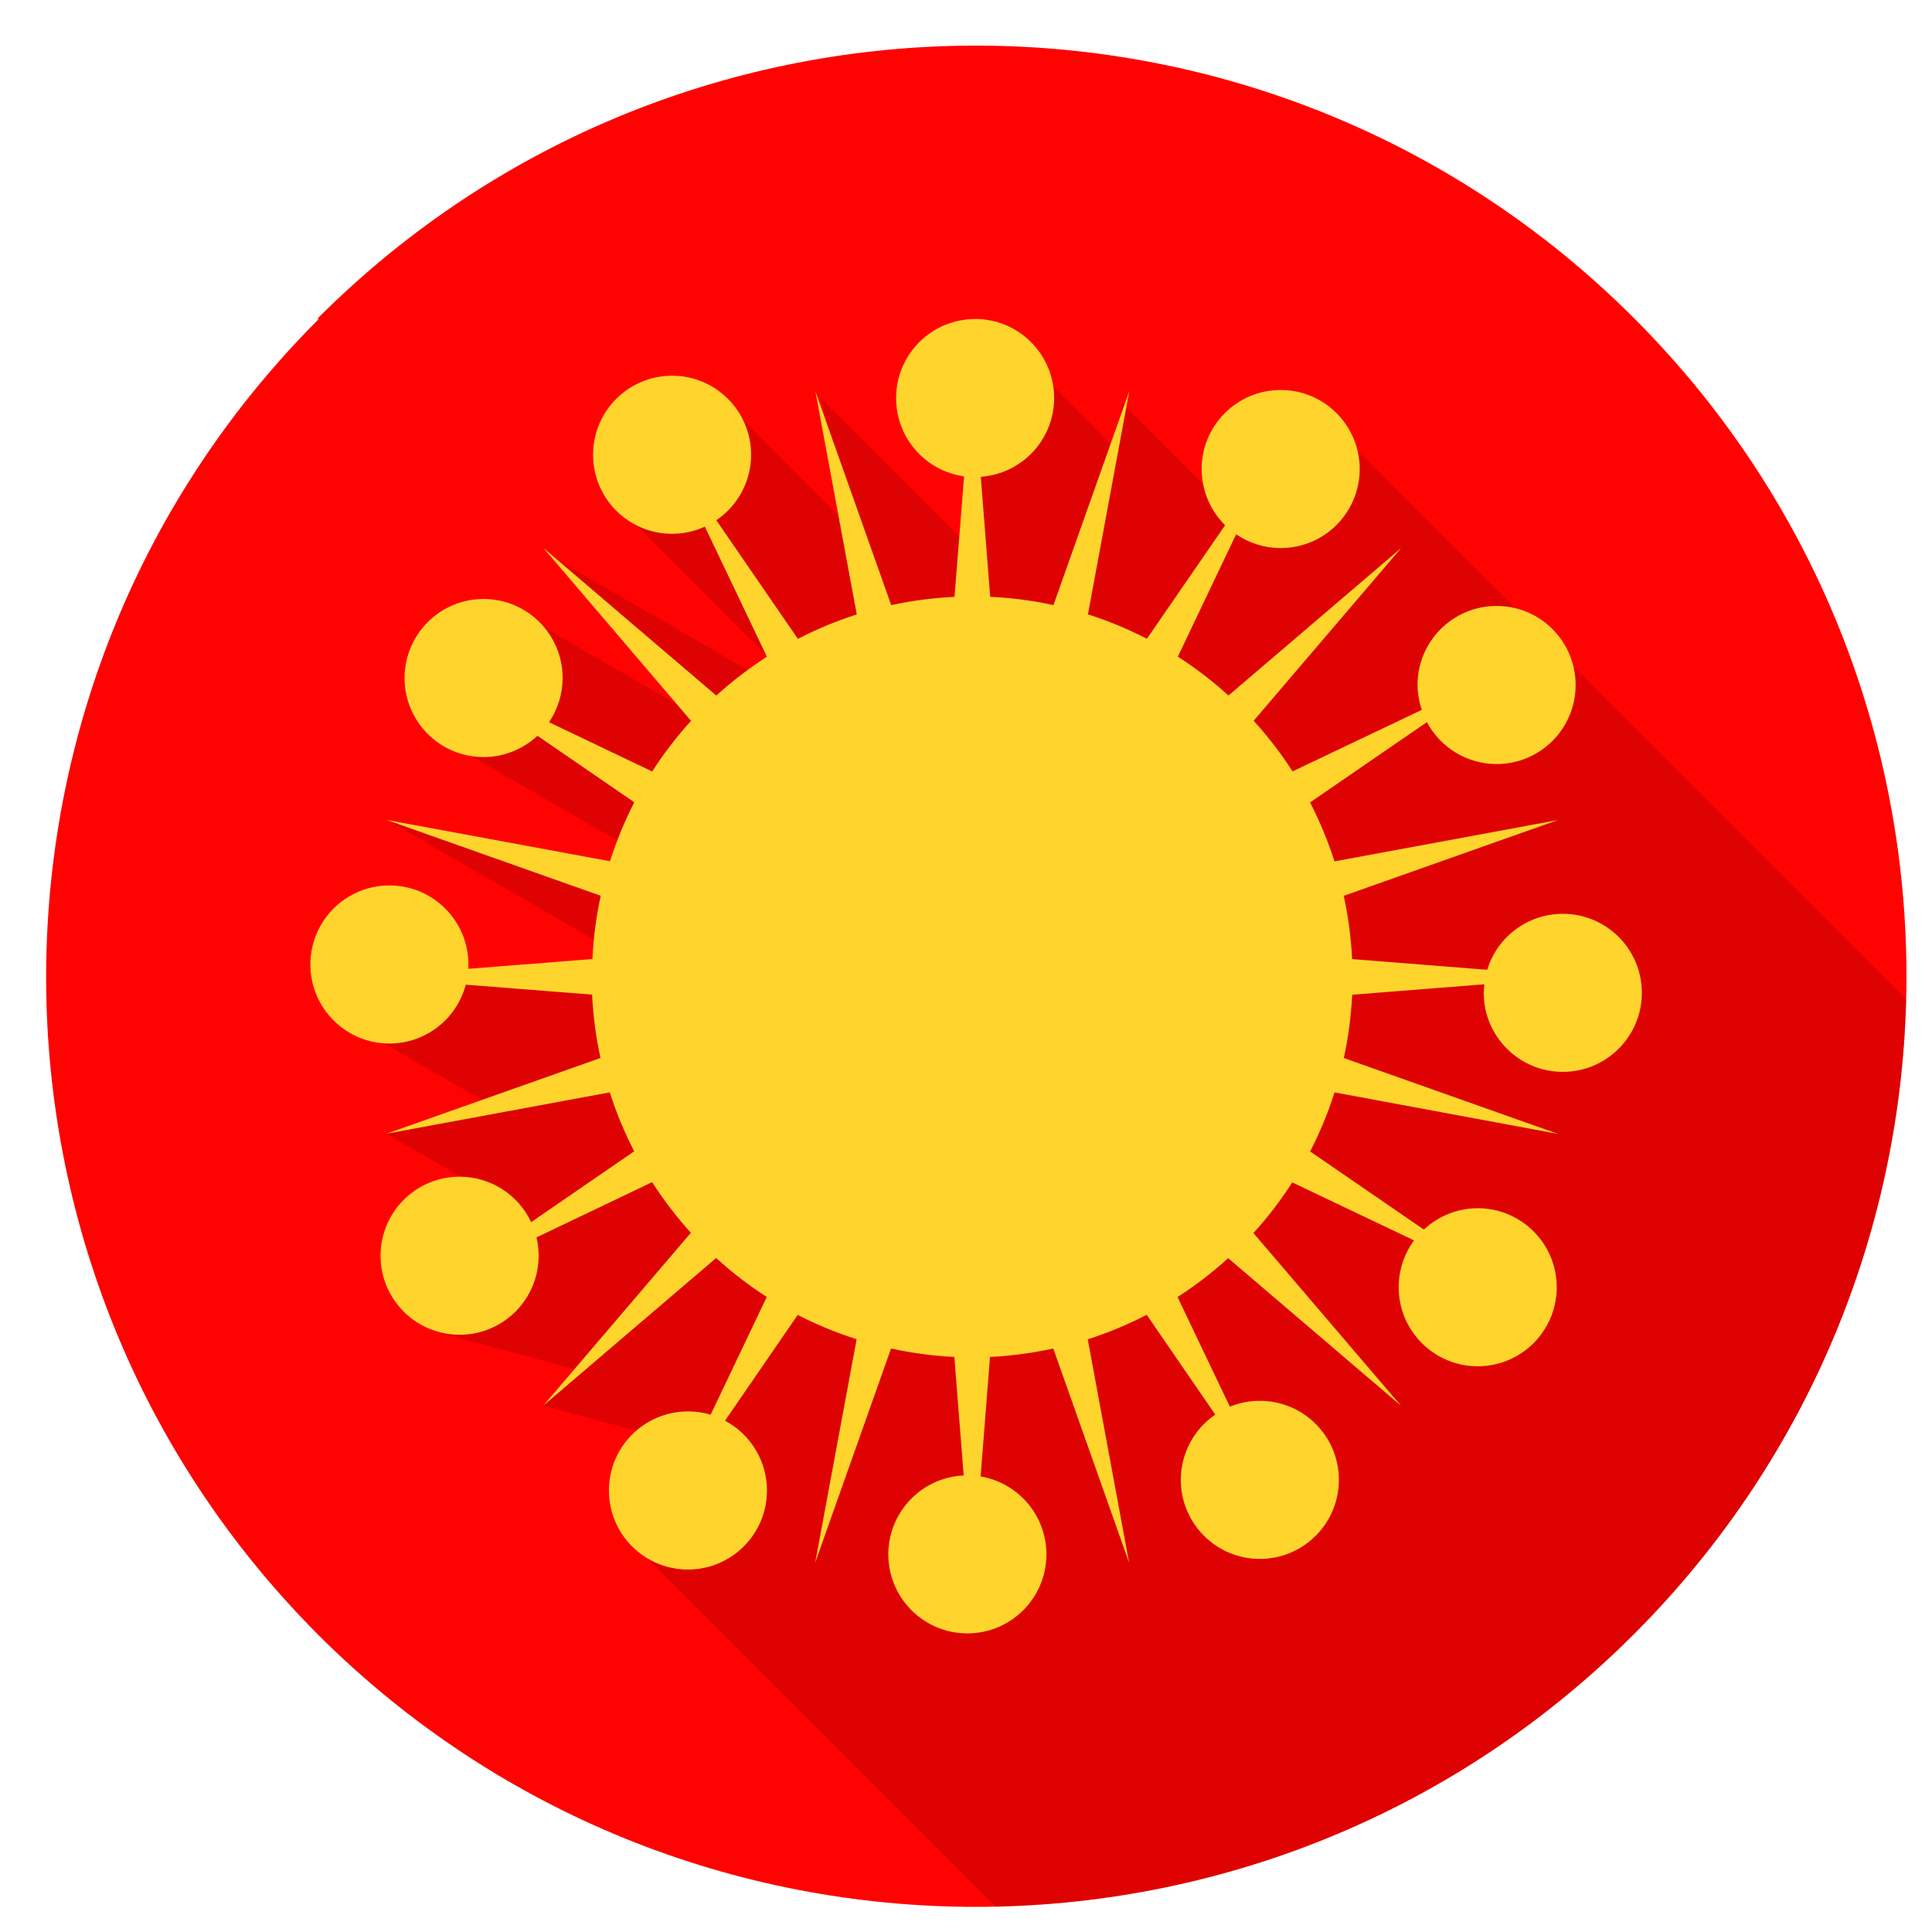
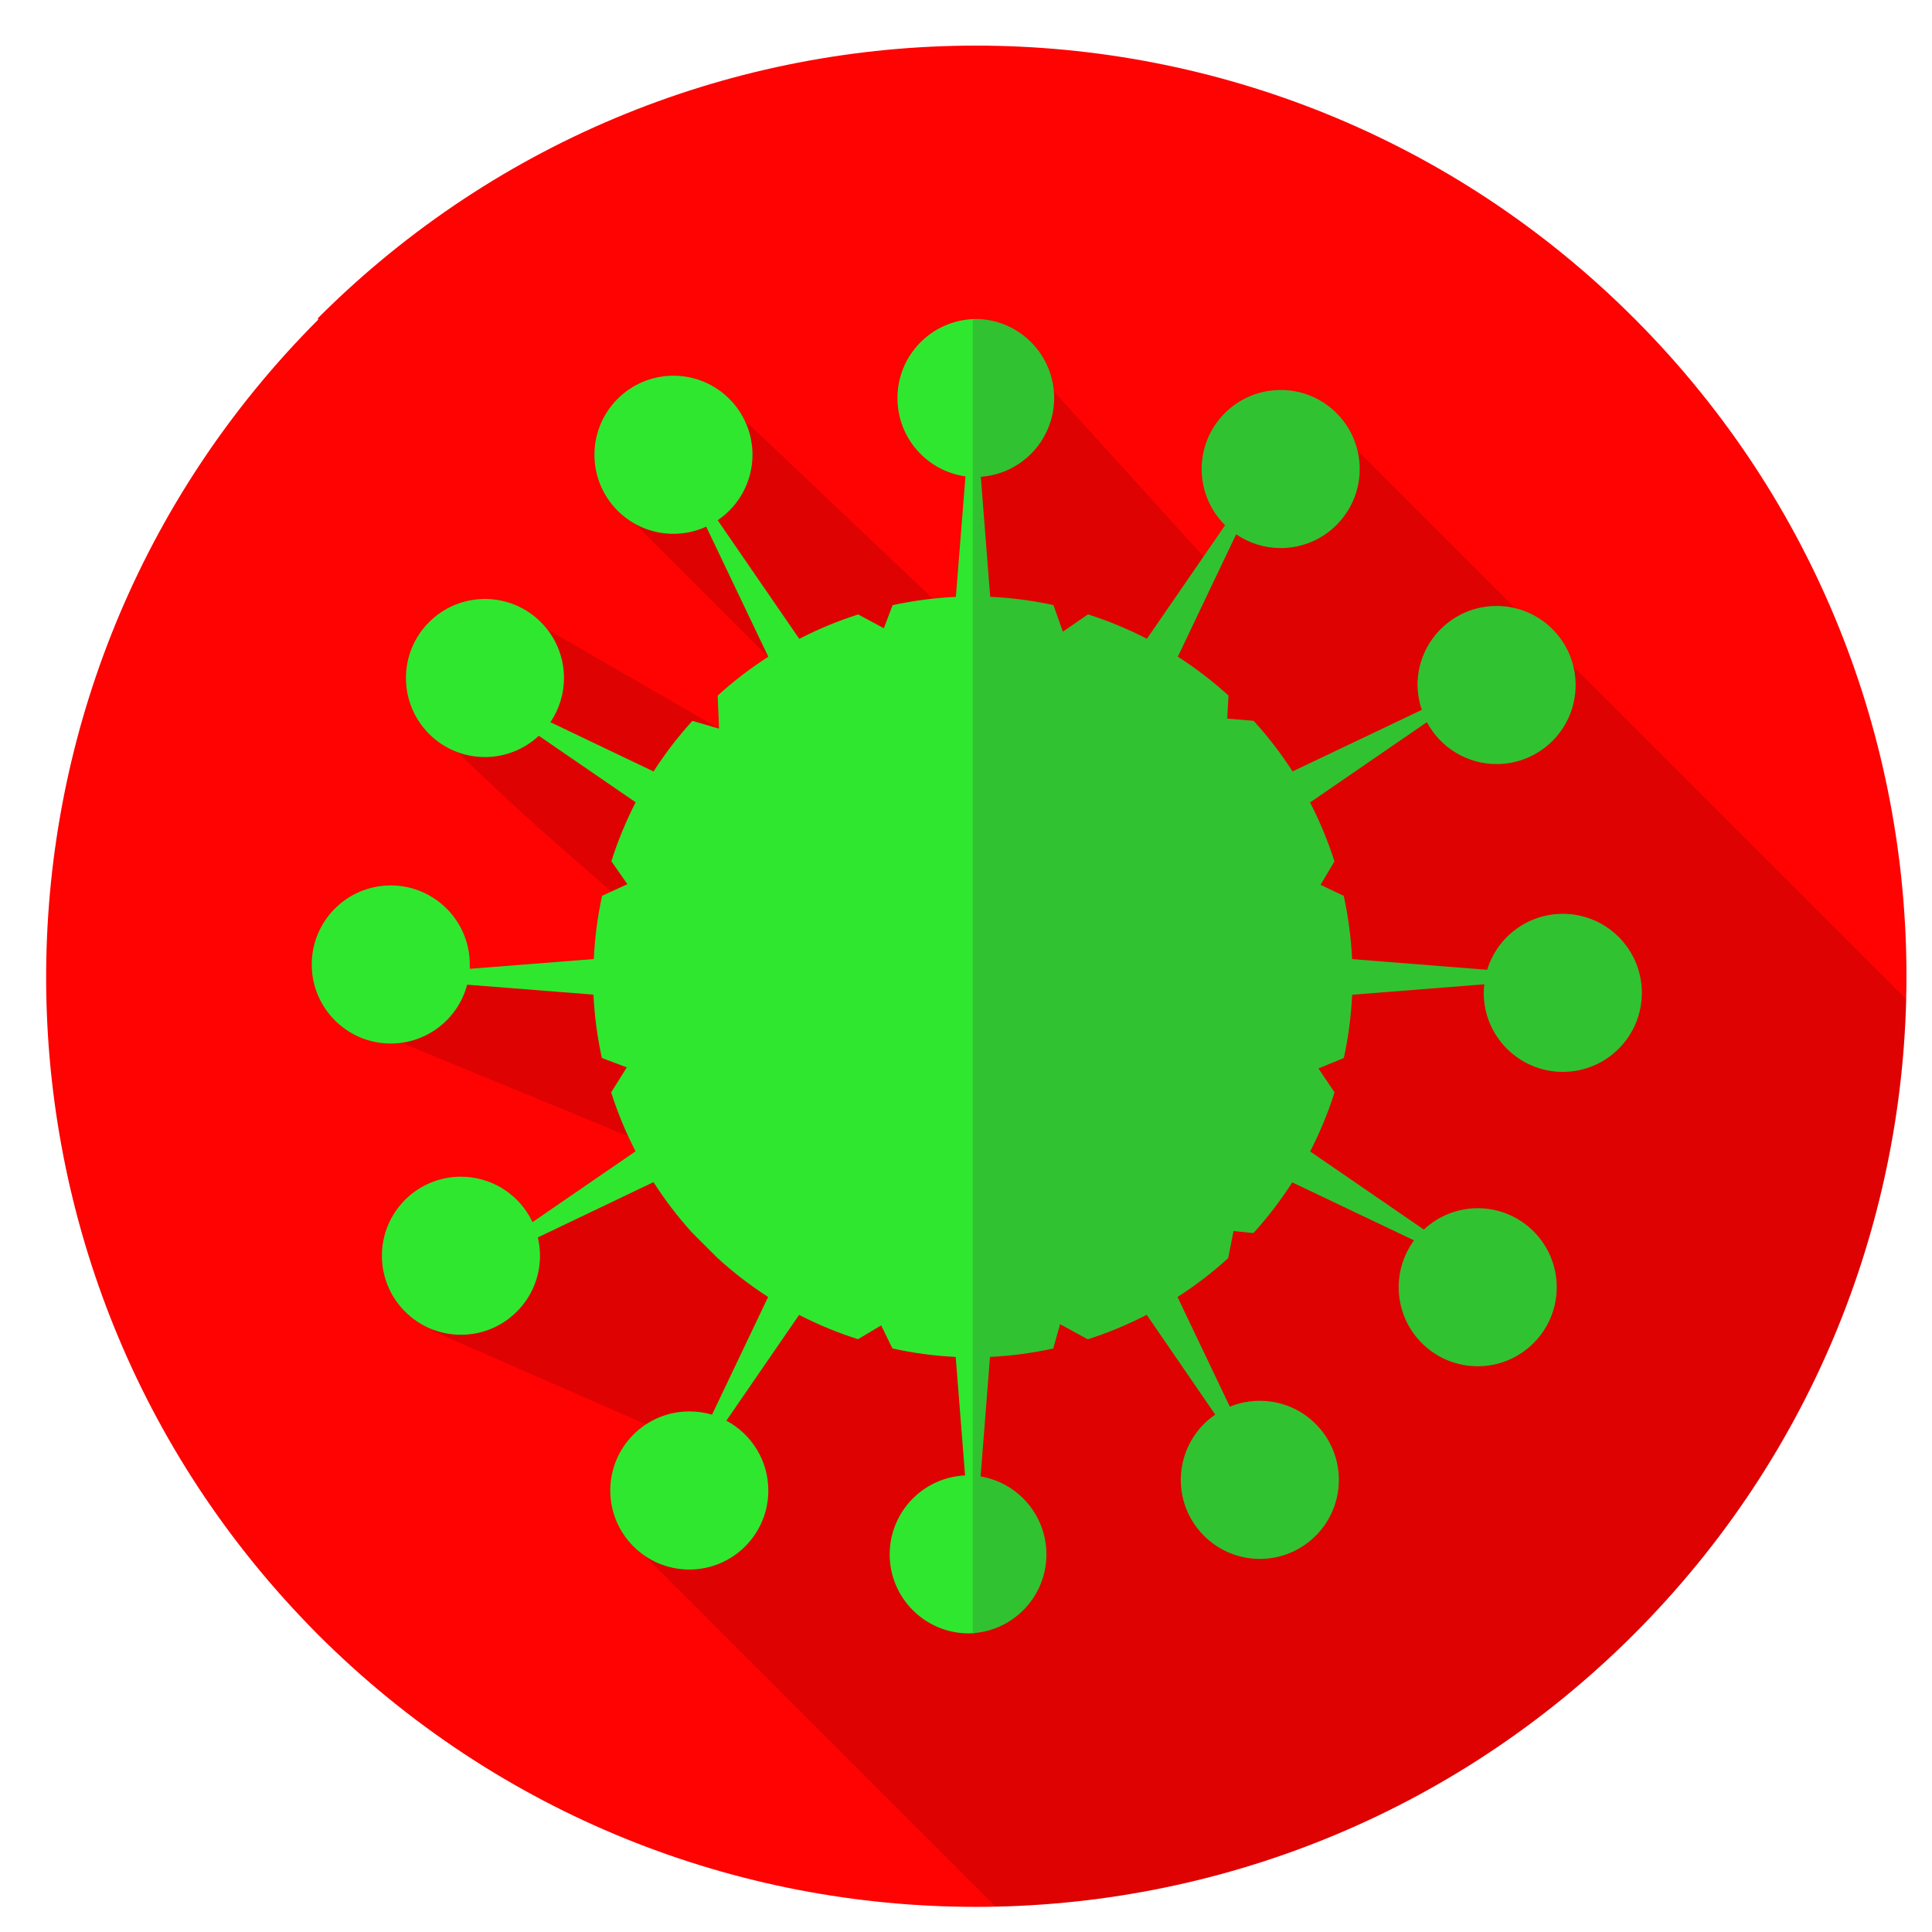
<svg xmlns="http://www.w3.org/2000/svg" xmlns:ns1="http://www.openswatchbook.org/uri/2009/osb" xmlns:xlink="http://www.w3.org/1999/xlink" width="210mm" height="210mm" viewBox="0 0 210 210" version="1.1" id="svg8">
  <defs id="defs2">
    <linearGradient id="linearGradient1496">
      <stop style="stop-color:#ffffff;stop-opacity:1;" offset="0" id="stop1492" />
      <stop style="stop-color:#ffffff;stop-opacity:0;" offset="1" id="stop1494" />
    </linearGradient>
    <linearGradient id="linearGradient6086" ns1:paint="solid">
      <stop style="stop-color:#000000;stop-opacity:1;" offset="0" id="stop6084" />
    </linearGradient>
    <clipPath clipPathUnits="userSpaceOnUse" id="clipPath1660">
      <path d="M 0,0 H 596 V 842 H 0 Z" id="path1658" />
    </clipPath>
    <clipPath clipPathUnits="userSpaceOnUse" id="clipPath1676">
      <path d="M 0,0 H 596 V 842 H 0 Z" id="path1674" />
    </clipPath>
    <clipPath clipPathUnits="userSpaceOnUse" id="clipPath1692">
      <path d="M 0,0 H 596 V 842 H 0 Z" id="path1690" />
    </clipPath>
    <clipPath clipPathUnits="userSpaceOnUse" id="clipPath1712">
      <path d="M 0,0 H 596 V 842 H 0 Z" id="path1710" />
    </clipPath>
    <clipPath clipPathUnits="userSpaceOnUse" id="clipPath1732">
      <path d="M 0,0 H 596 V 842 H 0 Z" id="path1730" />
    </clipPath>
    <clipPath clipPathUnits="userSpaceOnUse" id="clipPath1752">
      <path d="M 0,0 H 596 V 842 H 0 Z" id="path1750" />
    </clipPath>
    <clipPath clipPathUnits="userSpaceOnUse" id="clipPath1768">
      <path d="M 0,0 H 596 V 842 H 0 Z" id="path1766" />
    </clipPath>
    <clipPath clipPathUnits="userSpaceOnUse" id="clipPath1784">
      <path d="M 0,0 H 596 V 842 H 0 Z" id="path1782" />
    </clipPath>
    <clipPath clipPathUnits="userSpaceOnUse" id="clipPath1800">
      <path d="M 0,0 H 596 V 842 H 0 Z" id="path1798" />
    </clipPath>
    <clipPath clipPathUnits="userSpaceOnUse" id="clipPath1816">
      <path d="M 0,0 H 596 V 842 H 0 Z" id="path1814" />
    </clipPath>
    <clipPath clipPathUnits="userSpaceOnUse" id="clipPath1832">
      <path d="M 0,0 H 596 V 842 H 0 Z" id="path1830" />
    </clipPath>
    <clipPath clipPathUnits="userSpaceOnUse" id="clipPath1848">
      <path d="M 0,0 H 596 V 842 H 0 Z" id="path1846" />
    </clipPath>
    <clipPath clipPathUnits="userSpaceOnUse" id="clipPath1864">
      <path d="M 0,0 H 596 V 842 H 0 Z" id="path1862" />
    </clipPath>
    <clipPath clipPathUnits="userSpaceOnUse" id="clipPath1880">
      <path d="M 0,0 H 596 V 842 H 0 Z" id="path1878" />
    </clipPath>
    <clipPath clipPathUnits="userSpaceOnUse" id="clipPath1896">
      <path d="M 0,0 H 596 V 842 H 0 Z" id="path1894" />
    </clipPath>
    <clipPath clipPathUnits="userSpaceOnUse" id="clipPath2052">
      <path d="M 0,0 H 596 V 842 H 0 Z" id="path2050" />
    </clipPath>
    <clipPath clipPathUnits="userSpaceOnUse" id="clipPath2068">
      <path d="M 0,0 H 596 V 842 H 0 Z" id="path2066" />
    </clipPath>
    <clipPath id="clipPath1504" clipPathUnits="userSpaceOnUse">
      <path id="path1502-8" d="M 0,0 H 596 V 842 H 0 Z" />
    </clipPath>
    <clipPath id="clipPath1520" clipPathUnits="userSpaceOnUse">
      <path id="path1518" d="M 0,0 H 596 V 842 H 0 Z" />
    </clipPath>
    <clipPath id="clipPath1536" clipPathUnits="userSpaceOnUse">
      <path id="path1534" d="M 0,0 H 596 V 842 H 0 Z" />
    </clipPath>
    <clipPath id="clipPath1552" clipPathUnits="userSpaceOnUse">
      <path id="path1550" d="M 0,0 H 596 V 842 H 0 Z" />
    </clipPath>
    <clipPath id="clipPath1568" clipPathUnits="userSpaceOnUse">
      <path id="path1566" d="M 0,0 H 596 V 842 H 0 Z" />
    </clipPath>
    <clipPath id="clipPath1584" clipPathUnits="userSpaceOnUse">
      <path id="path1582" d="M 0,0 H 596 V 842 H 0 Z" />
    </clipPath>
    <clipPath id="clipPath1600" clipPathUnits="userSpaceOnUse">
      <path id="path1598" d="M 0,0 H 596 V 842 H 0 Z" />
    </clipPath>
    <clipPath id="clipPath1616" clipPathUnits="userSpaceOnUse">
      <path id="path1614" d="M 0,0 H 596 V 842 H 0 Z" />
    </clipPath>
    <clipPath id="clipPath1632" clipPathUnits="userSpaceOnUse">
      <path id="path1630" d="M 0,0 H 596 V 842 H 0 Z" />
    </clipPath>
    <clipPath id="clipPath1648" clipPathUnits="userSpaceOnUse">
      <path id="path1646" d="M 0,0 H 596 V 842 H 0 Z" />
    </clipPath>
    <clipPath id="clipPath1664" clipPathUnits="userSpaceOnUse">
      <path id="path1662-3" d="M 0,0 H 596 V 842 H 0 Z" />
    </clipPath>
    <clipPath id="clipPath1680" clipPathUnits="userSpaceOnUse">
      <path id="path1678-3" d="M 0,0 H 596 V 842 H 0 Z" />
    </clipPath>
    <clipPath id="clipPath1696" clipPathUnits="userSpaceOnUse">
      <path id="path1694-7" d="M 0,0 H 596 V 842 H 0 Z" />
    </clipPath>
    <clipPath id="clipPath1712-4" clipPathUnits="userSpaceOnUse">
      <path id="path1710-3" d="M 0,0 H 596 V 842 H 0 Z" />
    </clipPath>
    <clipPath id="clipPath1728" clipPathUnits="userSpaceOnUse">
      <path id="path1726" d="M 0,0 H 596 V 842 H 0 Z" />
    </clipPath>
    <clipPath id="clipPath1744" clipPathUnits="userSpaceOnUse">
      <path id="path1742" d="M 0,0 H 596 V 842 H 0 Z" />
    </clipPath>
    <clipPath id="clipPath1760" clipPathUnits="userSpaceOnUse">
      <path id="path1758" d="M 0,0 H 596 V 842 H 0 Z" />
    </clipPath>
    <clipPath id="clipPath1776" clipPathUnits="userSpaceOnUse">
      <path id="path1774" d="M 0,0 H 596 V 842 H 0 Z" />
    </clipPath>
    <clipPath id="clipPath1792" clipPathUnits="userSpaceOnUse">
      <path id="path1790" d="M 0,0 H 596 V 842 H 0 Z" />
    </clipPath>
    <clipPath id="clipPath1808" clipPathUnits="userSpaceOnUse">
      <path id="path1806" d="M 0,0 H 596 V 842 H 0 Z" />
    </clipPath>
    <clipPath clipPathUnits="userSpaceOnUse" id="clipPath1660-5">
      <path d="M 0,0 H 596 V 842 H 0 Z" id="path1658-8" />
    </clipPath>
    <clipPath clipPathUnits="userSpaceOnUse" id="clipPath1676-5">
      <path d="M 0,0 H 596 V 842 H 0 Z" id="path1674-6" />
    </clipPath>
    <clipPath clipPathUnits="userSpaceOnUse" id="clipPath1692-1">
      <path d="M 0,0 H 596 V 842 H 0 Z" id="path1690-8" />
    </clipPath>
    <clipPath clipPathUnits="userSpaceOnUse" id="clipPath1712-5">
      <path d="M 0,0 H 596 V 842 H 0 Z" id="path1710-1" />
    </clipPath>
    <clipPath clipPathUnits="userSpaceOnUse" id="clipPath1732-5">
      <path d="M 0,0 H 596 V 842 H 0 Z" id="path1730-6" />
    </clipPath>
    <clipPath clipPathUnits="userSpaceOnUse" id="clipPath1752-5">
      <path d="M 0,0 H 596 V 842 H 0 Z" id="path1750-8" />
    </clipPath>
    <clipPath clipPathUnits="userSpaceOnUse" id="clipPath1768-1">
      <path d="M 0,0 H 596 V 842 H 0 Z" id="path1766-0" />
    </clipPath>
    <clipPath clipPathUnits="userSpaceOnUse" id="clipPath1784-1">
      <path d="M 0,0 H 596 V 842 H 0 Z" id="path1782-9" />
    </clipPath>
    <clipPath clipPathUnits="userSpaceOnUse" id="clipPath1800-2">
      <path d="M 0,0 H 596 V 842 H 0 Z" id="path1798-9" />
    </clipPath>
    <clipPath clipPathUnits="userSpaceOnUse" id="clipPath1816-6">
      <path d="M 0,0 H 596 V 842 H 0 Z" id="path1814-1" />
    </clipPath>
    <clipPath clipPathUnits="userSpaceOnUse" id="clipPath1832-5">
      <path d="M 0,0 H 596 V 842 H 0 Z" id="path1830-6" />
    </clipPath>
    <clipPath clipPathUnits="userSpaceOnUse" id="clipPath1848-4">
      <path d="M 0,0 H 596 V 842 H 0 Z" id="path1846-6" />
    </clipPath>
    <clipPath clipPathUnits="userSpaceOnUse" id="clipPath1864-9">
      <path d="M 0,0 H 596 V 842 H 0 Z" id="path1862-0" />
    </clipPath>
    <clipPath clipPathUnits="userSpaceOnUse" id="clipPath1880-9">
      <path d="M 0,0 H 596 V 842 H 0 Z" id="path1878-5" />
    </clipPath>
    <clipPath clipPathUnits="userSpaceOnUse" id="clipPath1896-3">
      <path d="M 0,0 H 596 V 842 H 0 Z" id="path1894-3" />
    </clipPath>
    <clipPath clipPathUnits="userSpaceOnUse" id="clipPath2052-1">
      <path d="M 0,0 H 596 V 842 H 0 Z" id="path2050-5" />
    </clipPath>
    <clipPath clipPathUnits="userSpaceOnUse" id="clipPath2068-2">
      <path d="M 0,0 H 596 V 842 H 0 Z" id="path2066-2" />
    </clipPath>
    <clipPath id="clipPath1504-7" clipPathUnits="userSpaceOnUse">
      <path id="path1502-8-1" d="M 0,0 H 596 V 842 H 0 Z" />
    </clipPath>
    <clipPath id="clipPath1520-5" clipPathUnits="userSpaceOnUse">
      <path id="path1518-9" d="M 0,0 H 596 V 842 H 0 Z" />
    </clipPath>
    <clipPath id="clipPath1536-8" clipPathUnits="userSpaceOnUse">
      <path id="path1534-7" d="M 0,0 H 596 V 842 H 0 Z" />
    </clipPath>
    <clipPath id="clipPath1552-7" clipPathUnits="userSpaceOnUse">
      <path id="path1550-8" d="M 0,0 H 596 V 842 H 0 Z" />
    </clipPath>
    <clipPath id="clipPath1568-5" clipPathUnits="userSpaceOnUse">
      <path id="path1566-7" d="M 0,0 H 596 V 842 H 0 Z" />
    </clipPath>
    <clipPath id="clipPath1584-9" clipPathUnits="userSpaceOnUse">
      <path id="path1582-6" d="M 0,0 H 596 V 842 H 0 Z" />
    </clipPath>
    <clipPath id="clipPath1600-6" clipPathUnits="userSpaceOnUse">
      <path id="path1598-0" d="M 0,0 H 596 V 842 H 0 Z" />
    </clipPath>
    <clipPath id="clipPath1616-2" clipPathUnits="userSpaceOnUse">
      <path id="path1614-2" d="M 0,0 H 596 V 842 H 0 Z" />
    </clipPath>
    <clipPath id="clipPath1632-7" clipPathUnits="userSpaceOnUse">
      <path id="path1630-6" d="M 0,0 H 596 V 842 H 0 Z" />
    </clipPath>
    <clipPath id="clipPath1648-4" clipPathUnits="userSpaceOnUse">
      <path id="path1646-8" d="M 0,0 H 596 V 842 H 0 Z" />
    </clipPath>
    <clipPath id="clipPath1664-2" clipPathUnits="userSpaceOnUse">
      <path id="path1662-3-8" d="M 0,0 H 596 V 842 H 0 Z" />
    </clipPath>
    <clipPath id="clipPath1680-1" clipPathUnits="userSpaceOnUse">
      <path id="path1678-3-9" d="M 0,0 H 596 V 842 H 0 Z" />
    </clipPath>
    <clipPath id="clipPath1696-3" clipPathUnits="userSpaceOnUse">
      <path id="path1694-7-7" d="M 0,0 H 596 V 842 H 0 Z" />
    </clipPath>
    <clipPath id="clipPath1712-4-9" clipPathUnits="userSpaceOnUse">
      <path id="path1710-3-0" d="M 0,0 H 596 V 842 H 0 Z" />
    </clipPath>
    <clipPath id="clipPath1728-4" clipPathUnits="userSpaceOnUse">
      <path id="path1726-9" d="M 0,0 H 596 V 842 H 0 Z" />
    </clipPath>
    <clipPath id="clipPath1744-3" clipPathUnits="userSpaceOnUse">
      <path id="path1742-8" d="M 0,0 H 596 V 842 H 0 Z" />
    </clipPath>
    <clipPath id="clipPath1760-3" clipPathUnits="userSpaceOnUse">
      <path id="path1758-1" d="M 0,0 H 596 V 842 H 0 Z" />
    </clipPath>
    <clipPath id="clipPath1776-7" clipPathUnits="userSpaceOnUse">
      <path id="path1774-7" d="M 0,0 H 596 V 842 H 0 Z" />
    </clipPath>
    <clipPath id="clipPath1792-9" clipPathUnits="userSpaceOnUse">
      <path id="path1790-5" d="M 0,0 H 596 V 842 H 0 Z" />
    </clipPath>
    <clipPath id="clipPath1808-1" clipPathUnits="userSpaceOnUse">
      <path id="path1806-8" d="M 0,0 H 596 V 842 H 0 Z" />
    </clipPath>
    <linearGradient xlink:href="#linearGradient1496" id="linearGradient1498" x1="-4352.197" y1="-1387.198" x2="-4242.354" y2="-1387.198" gradientUnits="userSpaceOnUse" gradientTransform="scale(0.2645833)" />
    <clipPath id="clipPath2839" clipPathUnits="userSpaceOnUse">
      <path id="path2837" d="M 0,0 H 596 V 842 H 0 Z" />
    </clipPath>
    <clipPath id="clipPath2855" clipPathUnits="userSpaceOnUse">
      <path id="path2853" d="M 0,0 H 596 V 842 H 0 Z" />
    </clipPath>
  </defs>
  <g id="layer1">
    <g id="g922" transform="translate(-1170.762,-1821.171)" />
    <g id="g2835" transform="matrix(0.3527778,0,0,0.3527778,-1143.129,-1214.927)" />
    <g id="g2851" transform="matrix(0.3527778,0,0,0.3527778,-1143.129,-1214.927)" />
    <path id="path1279-4-6-7-6-4-3-2-8-6" style="opacity:0.99;fill:#ff0000;fill-opacity:1;stroke:none;stroke-width:0.3;stroke-linecap:round;stroke-linejoin:round;stroke-miterlimit:4.987;stroke-dasharray:none;stroke-dashoffset:0;stroke-opacity:1;paint-order:fill markers stroke" d="m 34.594,34.736 a 101.161,101.161 0 0 0 -1.107,141.835 c 0,0 0,0.003 0,0.003 a 101.161,101.161 0 0 0 1.04,1.063 101.161,101.161 0 0 0 143.063,0 101.161,101.161 0 0 0 0.244,-142.829 101.161,101.161 0 0 0 -0.221,-0.221 101.161,101.161 0 0 0 -143.063,0 z" />
-     <path id="path1279-4-6-7-6-4-3-2-8" style="opacity:0.99;fill:#000000;fill-opacity:0.129;stroke:none;stroke-width:0.3;stroke-linecap:round;stroke-linejoin:round;stroke-miterlimit:4.987;stroke-dasharray:none;stroke-dashoffset:0;stroke-opacity:1;paint-order:fill markers stroke" d="m 207.194,108.611 -63.804,-63.787 -11.018,6.121 0.465,3.737 -10.841,-10.841 -0.841,4.873 -10.912,-10.912 -4.645,14.022 -0.708,5.581 0.576,2.147 L 89.275,43.363 92.304,57.193 78.221,43.111 66.783,54.684 84.549,72.457 82.667,73.63 60.256,60.693 78.157,79.202 55.875,66.334 l -7.188,14.379 23.958,13.841 -7.071,1.638 -23.511,-7.069 24.713,14.268 -3.832,2.918 -22.65,-1.815 -3.644,5.975 16.214,9.347 -10.801,3.445 14.567,8.406 -9.566,13.008 15.499,4.153 -3.442,3.978 16.874,4.534 -6.52,11.164 38.748,38.746 a 101.161,101.161 0 0 0 69.385,-29.603 101.161,101.161 0 0 0 29.599,-69.025 z" />
-     <path id="path7429" style="opacity:0.999;fill:#ffd52d;fill-opacity:1;stroke:none;stroke-width:1;stroke-linecap:round;stroke-linejoin:round;stroke-miterlimit:4;stroke-dasharray:none;stroke-opacity:1" d="m 105.993,34.677 a 8.592,8.592 0 0 0 -8.593,8.593 8.592,8.592 0 0 0 7.392,8.511 l -1.043,13.097 a 41.349,41.349 0 0 0 -6.877,0.901 l -8.247,-23.265 4.504,24.273 a 41.349,41.349 0 0 0 -6.402,2.653 L 77.86,56.548 a 8.592,8.592 0 0 0 3.784,-7.117 8.592,8.592 0 0 0 -8.587,-8.593 8.592,8.592 0 0 0 -8.593,8.593 8.592,8.592 0 0 0 8.593,8.593 8.592,8.592 0 0 0 3.555,-0.779 l 6.748,14.14 A 41.349,41.349 0 0 0 77.86,75.607 L 59.075,59.57 75.113,78.355 a 41.349,41.349 0 0 0 -4.223,5.5 l -11.211,-5.354 a 8.592,8.592 0 0 0 1.477,-4.803 8.592,8.592 0 0 0 -8.593,-8.593 8.592,8.592 0 0 0 -8.587,8.593 8.592,8.592 0 0 0 8.587,8.593 8.592,8.592 0 0 0 5.858,-2.314 l 10.526,7.228 a 41.349,41.349 0 0 0 -2.642,6.408 l -24.285,-4.493 23.277,8.247 a 41.349,41.349 0 0 0 -0.903,6.877 l -13.478,1.06 a 8.592,8.592 0 0 0 0,-0.469 8.592,8.592 0 0 0 -8.593,-8.593 8.592,8.592 0 0 0 -8.587,8.593 8.592,8.592 0 0 0 8.587,8.593 8.592,8.592 0 0 0 8.306,-6.396 l 13.73,1.078 a 41.349,41.349 0 0 0 0.914,6.888 l -23.277,8.235 24.285,-4.498 a 41.349,41.349 0 0 0 2.653,6.408 l -11.199,7.697 a 8.592,8.592 0 0 0 -7.779,-4.938 8.592,8.592 0 0 0 -8.593,8.593 8.592,8.592 0 0 0 8.593,8.587 8.592,8.592 0 0 0 8.593,-8.587 8.592,8.592 0 0 0 -0.235,-1.992 l 12.57,-6.01 a 41.349,41.349 0 0 0 4.212,5.506 l -16.038,18.784 18.785,-16.043 a 41.349,41.349 0 0 0 5.5,4.235 l -6.098,12.793 a 8.592,8.592 0 0 0 -2.472,-0.352 8.592,8.592 0 0 0 -8.587,8.593 8.592,8.592 0 0 0 8.587,8.593 8.592,8.592 0 0 0 8.593,-8.593 8.592,8.592 0 0 0 -4.563,-7.585 l 7.907,-11.498 a 41.349,41.349 0 0 0 6.402,2.642 l -4.504,24.29 8.247,-23.283 a 41.349,41.349 0 0 0 6.877,0.919 l 1.018,12.88 a 8.592,8.592 0 0 0 -8.194,8.581 8.592,8.592 0 0 0 8.593,8.587 8.592,8.592 0 0 0 8.593,-8.587 8.592,8.592 0 0 0 -7.152,-8.47 l 1.018,-12.992 a 41.349,41.349 0 0 0 6.877,-0.919 l 8.247,23.295 -4.498,-24.29 a 41.349,41.349 0 0 0 6.408,-2.665 l 7.451,10.848 a 8.592,8.592 0 0 0 -3.743,7.093 8.592,8.592 0 0 0 8.593,8.593 8.592,8.592 0 0 0 8.587,-8.593 8.592,8.592 0 0 0 -8.587,-8.593 8.592,8.592 0 0 0 -3.263,0.638 l -5.688,-11.92 a 41.349,41.349 0 0 0 5.506,-4.223 l 18.785,16.044 -16.038,-18.773 a 41.349,41.349 0 0 0 4.217,-5.506 l 13.238,6.303 a 8.592,8.592 0 0 0 -1.669,5.096 8.592,8.592 0 0 0 8.593,8.587 8.592,8.592 0 0 0 8.587,-8.587 8.592,8.592 0 0 0 -8.587,-8.593 8.592,8.592 0 0 0 -5.857,2.319 L 142.406,125.158 a 41.349,41.349 0 0 0 2.653,-6.42 l 24.279,4.51 -23.271,-8.247 a 41.349,41.349 0 0 0 0.908,-6.877 l 14.368,-1.136 a 8.592,8.592 0 0 0 -0.066,0.932 8.592,8.592 0 0 0 8.593,8.587 8.592,8.592 0 0 0 8.593,-8.587 8.592,8.592 0 0 0 -8.593,-8.593 8.592,8.592 0 0 0 -8.218,6.086 l -14.684,-1.164 a 41.349,41.349 0 0 0 -0.908,-6.877 l 23.271,-8.236 -24.279,4.493 a 41.349,41.349 0 0 0 -2.653,-6.408 l 12.699,-8.728 a 8.592,8.592 0 0 0 7.574,4.557 8.592,8.592 0 0 0 8.593,-8.593 8.592,8.592 0 0 0 -8.593,-8.593 8.592,8.592 0 0 0 -8.593,8.593 8.592,8.592 0 0 0 0.469,2.7 l -14.052,6.689 a 41.349,41.349 0 0 0 -4.229,-5.5 L 152.304,59.564 133.531,75.601 a 41.349,41.349 0 0 0 -5.506,-4.223 L 134.363,58.076 a 8.592,8.592 0 0 0 4.838,1.499 8.592,8.592 0 0 0 8.593,-8.593 8.592,8.592 0 0 0 -8.593,-8.593 8.592,8.592 0 0 0 -8.587,8.593 8.592,8.592 0 0 0 2.548,6.109 l -8.499,12.341 a 41.349,41.349 0 0 0 -6.408,-2.653 l 4.498,-24.273 -8.247,23.266 a 41.349,41.349 0 0 0 -6.877,-0.903 l -1.018,-13.044 a 8.592,8.592 0 0 0 7.972,-8.564 8.592,8.592 0 0 0 -8.587,-8.593 z" />
+     <path id="path1279-4-6-7-6-4-3-2-8" style="opacity:0.99;fill:#000000;fill-opacity:0.129;stroke:none;stroke-width:0.3;stroke-linecap:round;stroke-linejoin:round;stroke-miterlimit:4.987;stroke-dasharray:none;stroke-dashoffset:0;stroke-opacity:1;paint-order:fill markers stroke" d="m 207.194,108.611 -63.804,-63.787 -11.018,6.121 0.465,3.737 3.182,0.668 -4.744,5.666 -21.032,-23.215 -4.645,14.022 -0.708,5.581 0.576,2.147 0.413,6.168 -3.586,0.204 L 78.221,43.111 66.783,54.684 84.549,72.457 82.667,73.63 81.092,78.023 78.157,79.202 55.875,66.334 48.687,80.712 c 22.916,22.558 25.335,17.828 14.257,25.596 l -22.65,-1.815 -3.644,5.975 36.466,15.006 c -11.177,6.096 -18.433,8.839 -26.052,19.2 L 75.994,157.339 v 0 0 l -6.52,11.164 38.748,38.746 c 26.08,-0.553 50.939,-11.158 69.385,-29.603 18.358,-18.358 28.955,-43.071 29.599,-69.025 z" />
+     <path transform="scale(0.2645833)" d="M 366.697 248.613 L 363.1 258.094 L 352.551 252.422 A 156.28 156.28 0 0 0 328.354 262.451 L 294.836 213.725 A 32.473 32.473 0 0 0 309.137 186.826 A 32.473 32.473 0 0 0 276.684 154.35 A 32.473 32.473 0 0 0 244.207 186.826 A 32.473 32.473 0 0 0 276.684 219.303 A 32.473 32.473 0 0 0 290.121 216.357 L 315.623 269.799 A 156.28 156.28 0 0 0 294.836 285.76 L 295.398 299.348 L 284.453 296.143 A 156.28 156.28 0 0 0 268.492 316.932 L 226.119 296.697 A 32.473 32.473 0 0 0 231.699 278.543 A 32.473 32.473 0 0 0 199.223 246.066 A 32.473 32.473 0 0 0 166.768 278.543 A 32.473 32.473 0 0 0 199.223 311.02 A 32.473 32.473 0 0 0 221.361 302.275 L 261.143 329.594 A 156.28 156.28 0 0 0 251.16 353.812 L 257.75 363.25 L 247.352 368.004 A 156.28 156.28 0 0 0 243.938 393.994 L 192.998 398.002 A 32.473 32.473 0 0 0 192.998 396.229 A 32.473 32.473 0 0 0 160.521 363.752 A 32.473 32.473 0 0 0 128.066 396.229 A 32.473 32.473 0 0 0 160.521 428.705 A 32.473 32.473 0 0 0 191.914 404.529 L 243.805 408.605 A 156.28 156.28 0 0 0 247.26 434.639 L 257.5 438.5 L 251.068 448.764 A 156.28 156.28 0 0 0 261.096 472.982 L 218.77 502.072 A 32.473 32.473 0 0 0 189.369 483.408 A 32.473 32.473 0 0 0 156.893 515.887 A 32.473 32.473 0 0 0 189.369 548.342 A 32.473 32.473 0 0 0 221.846 515.887 A 32.473 32.473 0 0 0 220.959 508.355 L 268.469 485.643 A 156.28 156.28 0 0 0 284.387 506.453 L 294.77 516.812 A 156.28 156.28 0 0 0 315.557 532.818 L 292.51 581.168 A 32.473 32.473 0 0 0 283.168 579.838 A 32.473 32.473 0 0 0 250.713 612.314 A 32.473 32.473 0 0 0 283.168 644.791 A 32.473 32.473 0 0 0 315.645 612.314 A 32.473 32.473 0 0 0 298.398 583.645 L 328.285 540.188 A 156.28 156.28 0 0 0 352.482 550.172 L 362 544.5 L 366.629 553.98 A 156.28 156.28 0 0 0 392.619 557.453 L 396.467 606.135 A 32.473 32.473 0 0 0 365.496 638.566 A 32.473 32.473 0 0 0 397.973 671.021 A 32.473 32.473 0 0 0 400.191 670.945 L 400.191 131.078 A 32.473 32.473 0 0 0 368.689 163.541 A 32.473 32.473 0 0 0 396.629 195.707 L 392.688 245.209 A 156.28 156.28 0 0 0 366.697 248.613 z " style="opacity:0.999;fill:#2fe72f;fill-opacity:1;stroke:none;stroke-width:3.78;stroke-linecap:round;stroke-linejoin:round;stroke-miterlimit:4;stroke-dasharray:none;stroke-opacity:1" id="path2537" />
+     <path transform="scale(0.2645833)" d="M 432.695 553.98 L 435.5 544 L 446.863 550.217 A 156.28 156.28 0 0 0 471.084 540.145 L 499.242 581.145 A 32.473 32.473 0 0 0 485.096 607.953 A 32.473 32.473 0 0 0 517.572 640.43 A 32.473 32.473 0 0 0 550.027 607.953 A 32.473 32.473 0 0 0 517.572 575.477 A 32.473 32.473 0 0 0 505.242 577.887 L 483.746 532.834 A 156.28 156.28 0 0 0 504.557 516.873 L 506.75 505.75 L 514.939 506.557 A 156.28 156.28 0 0 0 530.879 485.746 L 580.91 509.568 A 32.473 32.473 0 0 0 574.602 528.828 A 32.473 32.473 0 0 0 607.078 561.283 A 32.473 32.473 0 0 0 639.531 528.828 A 32.473 32.473 0 0 0 607.078 496.352 A 32.473 32.473 0 0 0 584.939 505.117 L 538.229 473.039 A 156.28 156.28 0 0 0 548.256 448.777 L 541.645 438.938 L 552.064 434.652 A 156.28 156.28 0 0 0 555.494 408.662 L 609.801 404.369 A 32.473 32.473 0 0 0 609.549 407.893 A 32.473 32.473 0 0 0 642.025 440.346 A 32.473 32.473 0 0 0 674.502 407.893 A 32.473 32.473 0 0 0 642.025 375.416 A 32.473 32.473 0 0 0 610.965 398.416 L 555.465 394.016 A 156.28 156.28 0 0 0 552.035 368.025 L 542.5 363.5 L 548.227 353.879 A 156.28 156.28 0 0 0 538.199 329.66 L 586.193 296.674 A 32.473 32.473 0 0 0 614.818 313.898 A 32.473 32.473 0 0 0 647.295 281.422 A 32.473 32.473 0 0 0 614.818 248.943 A 32.473 32.473 0 0 0 582.342 281.422 A 32.473 32.473 0 0 0 584.117 291.627 L 531.008 316.908 A 156.28 156.28 0 0 0 515.023 296.121 L 504.168 295.217 L 504.686 285.738 A 156.28 156.28 0 0 0 483.875 269.775 L 507.828 219.5 A 32.473 32.473 0 0 0 526.115 225.166 A 32.473 32.473 0 0 0 558.592 192.689 A 32.473 32.473 0 0 0 526.115 160.211 A 32.473 32.473 0 0 0 493.66 192.689 A 32.473 32.473 0 0 0 503.291 215.779 L 471.168 262.424 A 156.28 156.28 0 0 0 446.949 252.395 L 436.639 259.508 L 432.779 248.588 A 156.28 156.28 0 0 0 406.789 245.174 L 402.941 195.873 A 32.473 32.473 0 0 0 433.07 163.506 A 32.473 32.473 0 0 0 400.617 131.029 L 400.604 131.064 A 32.473 32.473 0 0 0 399.629 131.078 L 399.629 670.945 A 32.473 32.473 0 0 0 429.887 638.566 A 32.473 32.473 0 0 0 402.855 606.555 L 406.705 557.453 A 156.28 156.28 0 0 0 432.695 553.98 z " style="opacity:0.999;fill:#31c231;fill-opacity:1;stroke:none;stroke-width:3.78;stroke-linecap:round;stroke-linejoin:round;stroke-miterlimit:4;stroke-dasharray:none;stroke-opacity:1" id="path2550" />
  </g>
</svg>
